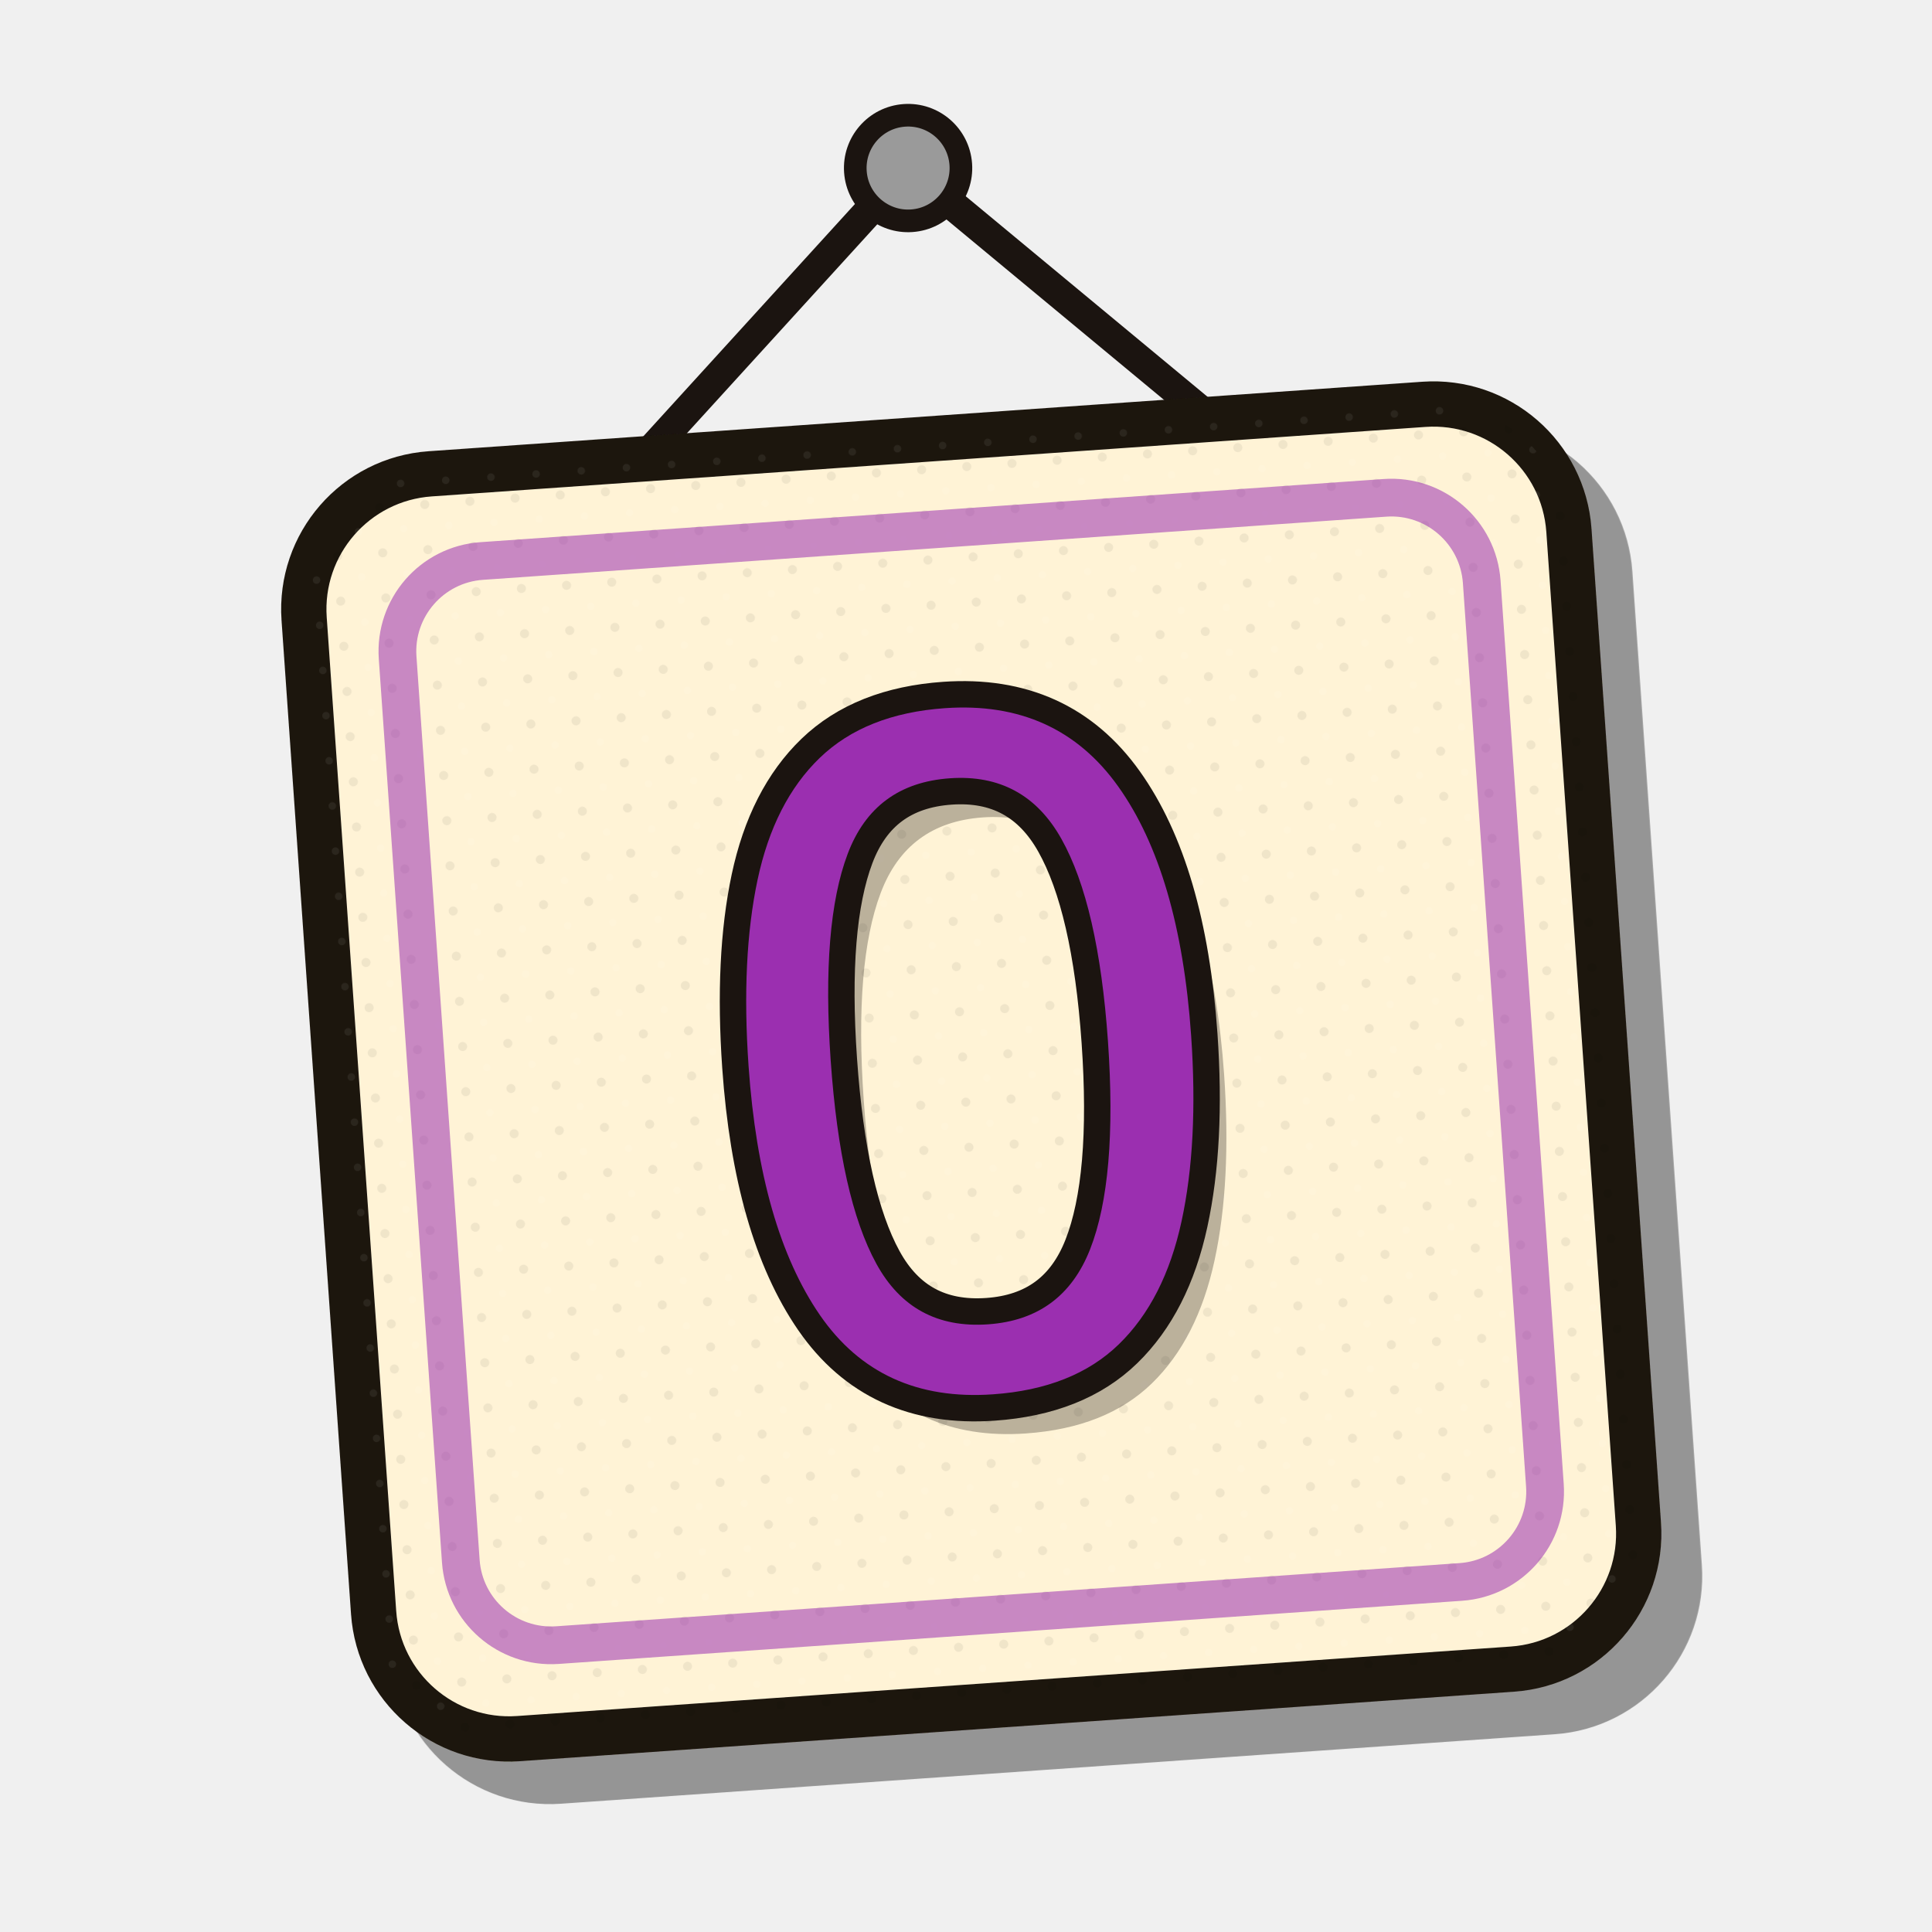
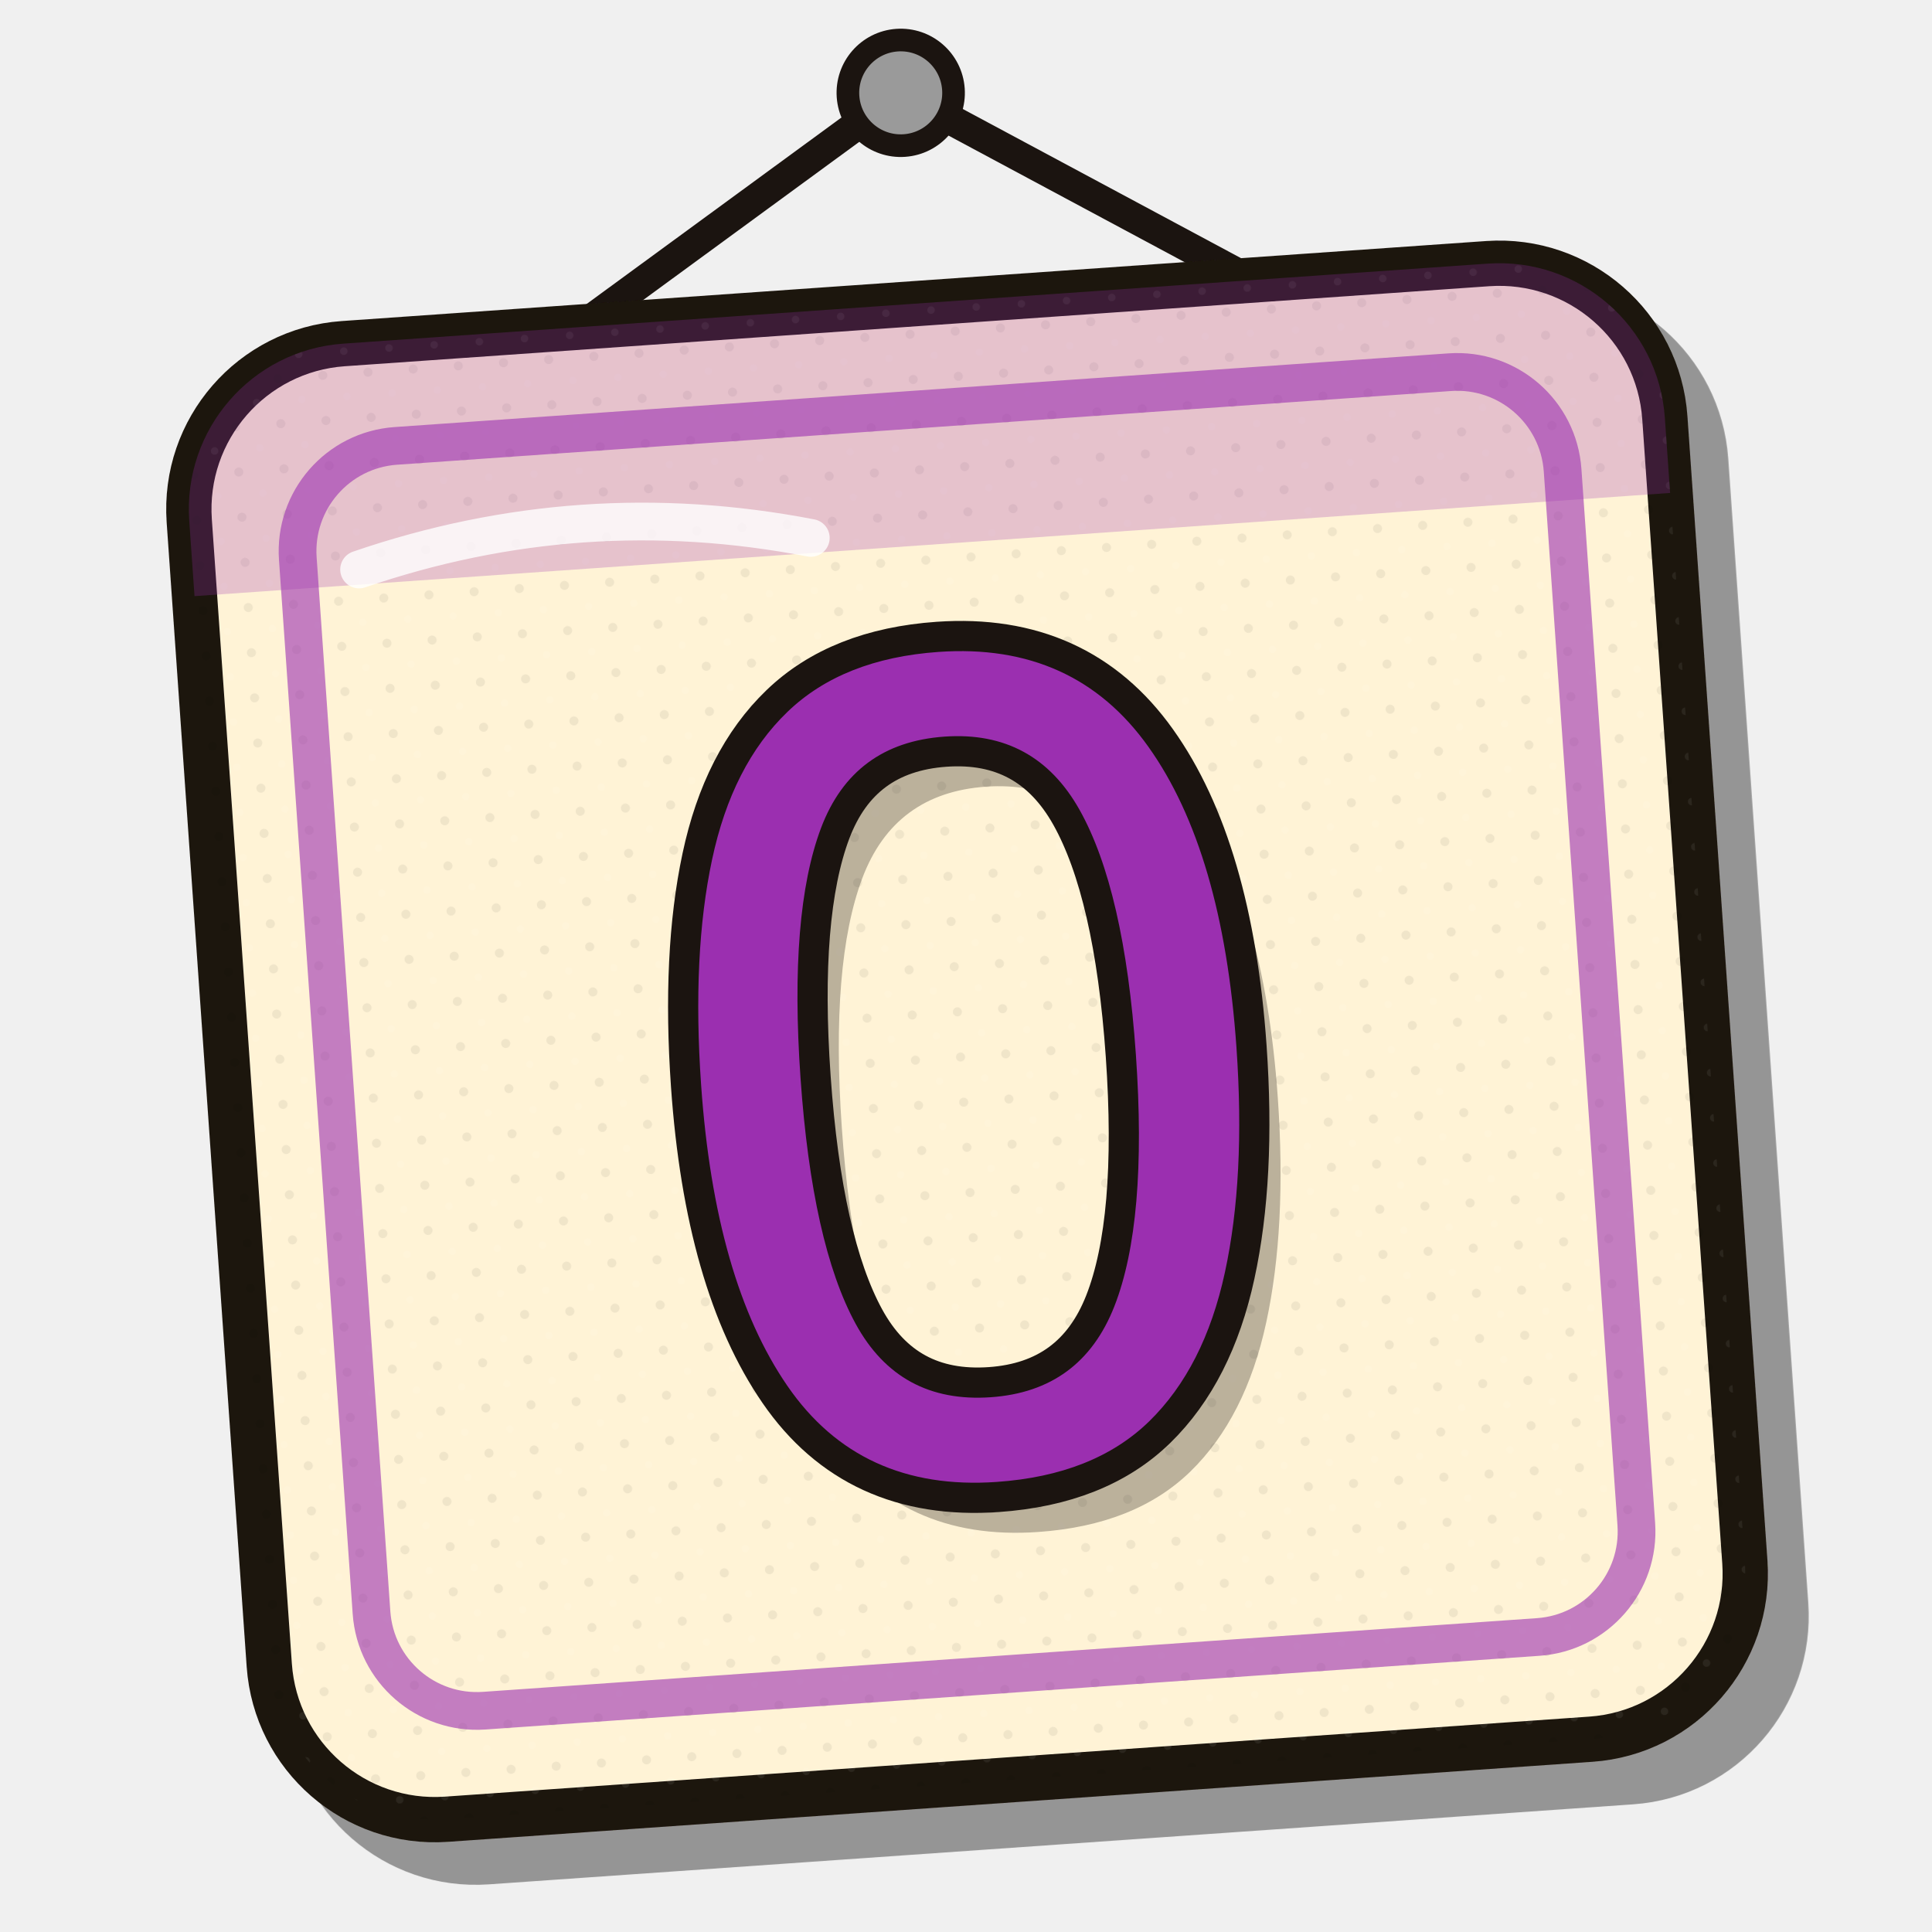
<svg xmlns="http://www.w3.org/2000/svg" width="256" height="256" viewBox="0 0 256 256">
  <style>.lg{font-family:'Luckiest Guy',sans-serif}.li{font-family:'Lilita One',sans-serif}</style>
  <defs>
    <linearGradient id="gold" x1="0" y1="0" x2="0" y2="1">
      <stop offset="0" stop-color="#fff2a8" />
      <stop offset=".45" stop-color="#ffc83a" />
      <stop offset="1" stop-color="#e08a12" />
    </linearGradient>
    <linearGradient id="goldText" x1="0" y1="0" x2="0" y2="1">
      <stop offset="0" stop-color="#fff7c2" />
      <stop offset=".5" stop-color="#ffd23f" />
      <stop offset=".51" stop-color="#ffb21e" />
      <stop offset="1" stop-color="#f47d12" />
    </linearGradient>
    <radialGradient id="ballG" cx=".38" cy=".32" r=".8">
      <stop offset="0" stop-color="#fbffb0" />
      <stop offset=".55" stop-color="#d9ef3b" />
      <stop offset="1" stop-color="#a9c21c" />
    </radialGradient>
    <pattern id="dots" width="9" height="9" patternUnits="userSpaceOnUse">
      <circle cx="4.5" cy="4.5" r="1.6" fill="#000" opacity=".16" />
    </pattern>
    <pattern id="dotsL" width="9" height="9" patternUnits="userSpaceOnUse">
      <circle cx="4.5" cy="4.5" r="1.6" fill="#fff" opacity=".18" />
    </pattern>
    <pattern id="grain" width="6" height="6" patternUnits="userSpaceOnUse">
      <circle cx="1" cy="2" r=".6" fill="#000" opacity=".06" />
      <circle cx="4" cy="5" r=".5" fill="#fff" opacity=".07" />
    </pattern>
    <filter id="comic" x="-20%" y="-20%" width="150%" height="150%">
      <feOffset dx="5" dy="6" in="SourceAlpha" result="o" />
      <feFlood flood-color="#000" flood-opacity=".38" />
      <feComposite in2="o" operator="in" result="s" />
      <feMerge>
        <feMergeNode in="s" />
        <feMergeNode in="SourceGraphic" />
      </feMerge>
    </filter>
  </defs>
-   <g transform="rotate(-4 128 132)">
-     <path d="M128,22 L84,64 M128,22 L172,64" stroke="#1b1410" stroke-width="4" />
-     <circle cx="128" cy="22" r="7" fill="#9a9a9a" stroke="#1b1410" stroke-width="3" stroke-linejoin="round" stroke-linecap="round" />
+   <g transform="rotate(-4 128 136)">
+     <path d="M128,12 L74,46 M128,12 L182,46" stroke="#1b1410" stroke-width="4" />
+     <circle cx="128" cy="12" r="7" fill="#9a9a9a" stroke="#1b1410" stroke-width="3" stroke-linejoin="round" stroke-linecap="round" />
    <g filter="url(#comic)">
-       <rect x="44" y="58" width="168" height="168" rx="18" fill="#fff3d6" stroke="#1b1410" stroke-width="6" stroke-linejoin="round" stroke-linecap="round" />
+       <rect x="30" y="40" width="196" height="196" rx="22" fill="#fff3d6" stroke="#1b1410" stroke-width="6" stroke-linejoin="round" stroke-linecap="round" />
    </g>
-     <rect x="44" y="58" width="168" height="168" rx="18" fill="url(#grain)" />
-     <rect x="56" y="70" width="144" height="144" rx="12" fill="none" stroke="#9b2fb0" stroke-width="5" opacity=".55" />
-     <text x="132" y="189.12" text-anchor="middle" class="lg" font-size="124" fill="#1b1410" opacity=".3">0</text>
-     <text x="128" y="183.64" text-anchor="middle" class="lg" font-size="124" fill="#9b2fb0" stroke="#1b1410" stroke-width="7" stroke-linejoin="round" paint-order="stroke">0</text>
+     <rect x="30" y="40" width="196" height="196" rx="22" fill="url(#grain)" />
+     <path d="M30,62 a22,22 0 0 1 22,-22 h152 a22,22 0 0 1 22,22 v10 h-196Z" fill="#9b2fb0" opacity=".25" />
+     <rect x="44" y="54" width="168" height="168" rx="14" fill="none" stroke="#9b2fb0" stroke-width="5" opacity=".6" />
+     <text x="133" y="202" text-anchor="middle" class="lg" font-size="150" fill="#1b1410" opacity=".3">0</text>
+     <text x="128" y="195" text-anchor="middle" class="lg" font-size="150" fill="#9b2fb0" stroke="#1b1410" stroke-width="8" stroke-linejoin="round" paint-order="stroke">0</text>
+     <path d="M52,70 q30,-8 60,0" stroke="#fff" stroke-width="5" stroke-linecap="round" opacity=".8" fill="none" />
  </g>
</svg>
